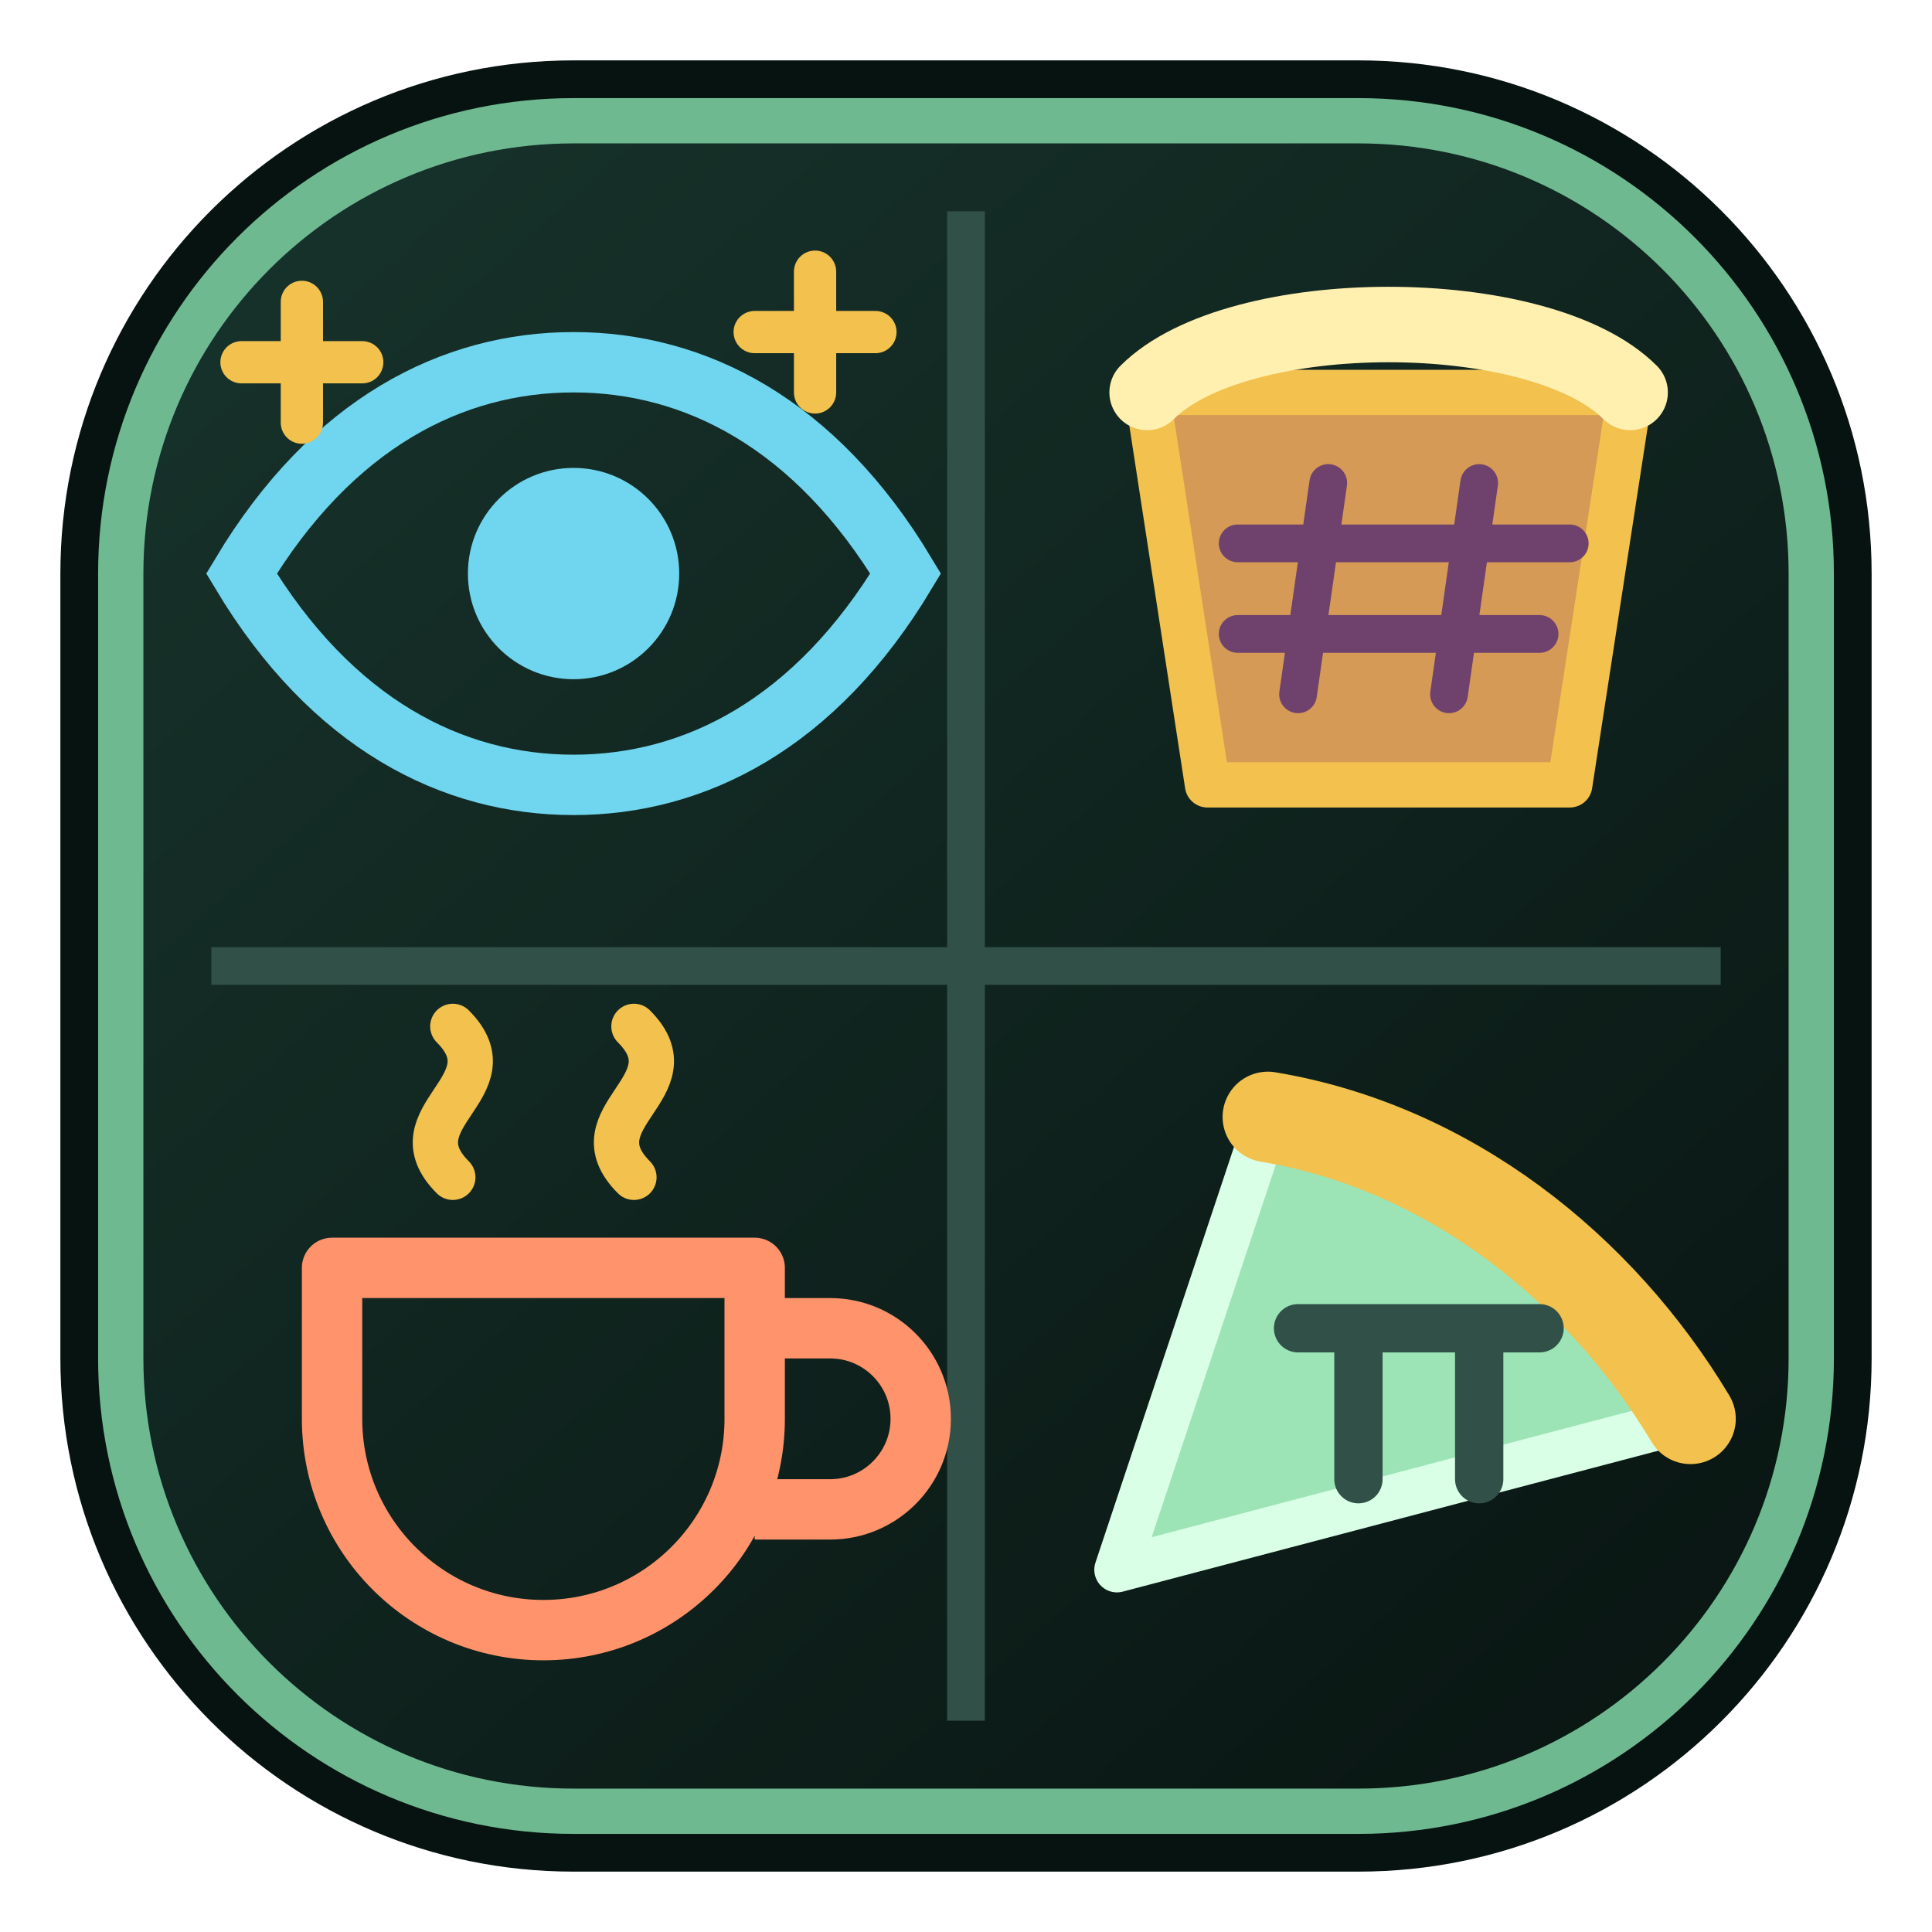
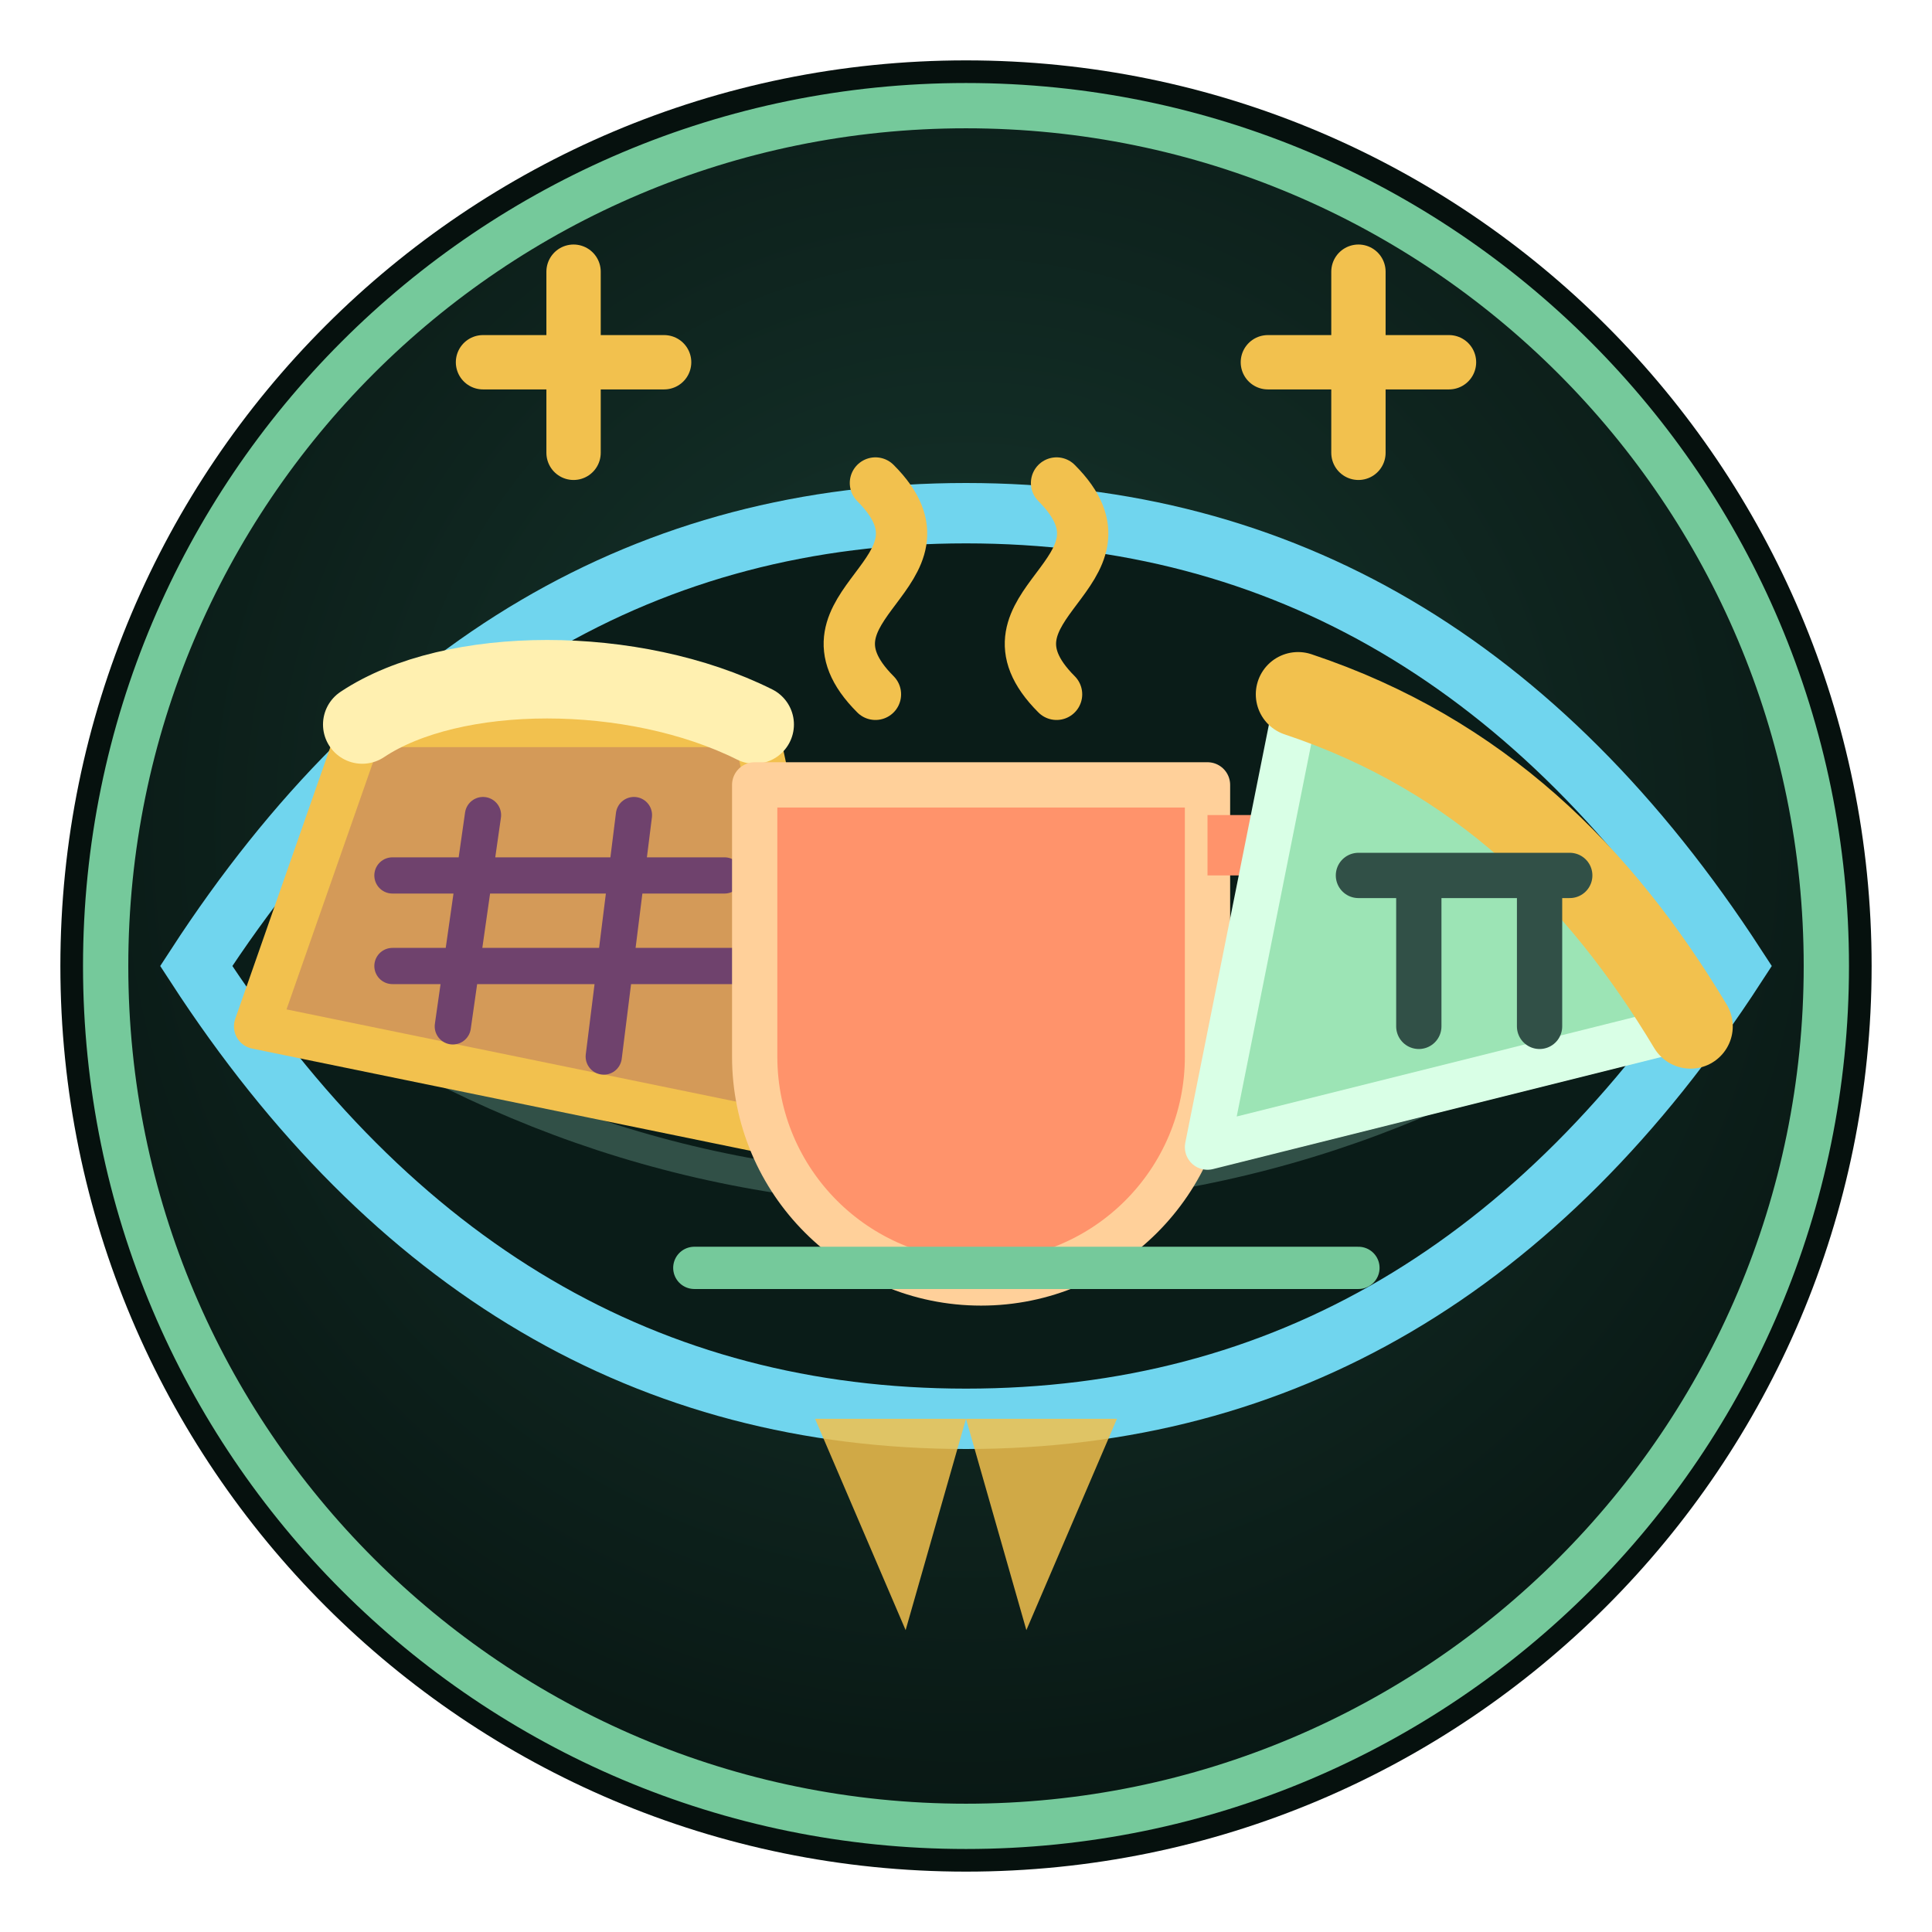
<svg xmlns="http://www.w3.org/2000/svg" viewBox="0 0 64 64" role="img" aria-labelledby="title description">
  <defs>
-     <linearGradient id="panel" x1="8" y1="5" x2="56" y2="59" gradientUnits="userSpaceOnUse">
-       <stop stop-color="#17332b" />
-       <stop offset="1" stop-color="#091512" />
-     </linearGradient>
+     <radialGradient id="space" cx="50%" cy="42%" r="65%">
+       <stop stop-color="#17382f" />
+       <stop offset="1" stop-color="#071310" />
+     </radialGradient>
  </defs>
-   <rect x="2" y="2" width="60" height="60" rx="17" fill="#071310" />
-   <rect x="4" y="4" width="56" height="56" rx="15" fill="url(#panel)" stroke="#6fb991" stroke-width="1.5" />
-   <path d="M32 7v50M7 32h50" stroke="#315047" stroke-width="1.25" />
-   <path d="M8 19c3-5 7-7 11-7s8 2 11 7c-3 5-7 7-11 7s-8-2-11-7Z" fill="none" stroke="#70d5ee" stroke-width="2" />
-   <circle cx="19" cy="19" r="3.5" fill="#70d5ee" />
-   <path d="M10 10v4M8 12h4M27 9v4M25 11h4" stroke="#f2c14e" stroke-width="1.4" stroke-linecap="round" />
-   <path d="M38 13h16l-2 13H40l-2-13Z" fill="#d59a55" stroke="#f2c14e" stroke-width="1.5" stroke-linejoin="round" />
-   <path d="M38 13c3-3 13-3 16 0" fill="none" stroke="#fff0b0" stroke-width="2.5" stroke-linecap="round" />
-   <path d="M44 16l-1 7M49 16l-1 7M41 18h11M41 21h10" fill="none" stroke="#6f426d" stroke-width="1.25" stroke-linecap="round" />
-   <path d="M11 42h14v5a7 7 0 0 1-14 0v-5Zm14 2h2.5a3 3 0 0 1 0 6H25" fill="none" stroke="#ff936b" stroke-width="2" stroke-linejoin="round" />
-   <path d="M15 39c-2-2 2-3 0-5M21 39c-2-2 2-3 0-5" fill="none" stroke="#f2c14e" stroke-width="1.5" stroke-linecap="round" />
-   <path d="M37 52 42 37c6 1 11 5 14 10L37 52Z" fill="#9ce4b5" stroke="#d9ffe6" stroke-width="1.5" stroke-linejoin="round" />
-   <path d="M42 37c6 1 11 5 14 10" fill="none" stroke="#f2c14e" stroke-width="3" stroke-linecap="round" />
-   <path d="M43 44h8M45 44v5M49 44v5" fill="none" stroke="#315047" stroke-width="1.6" stroke-linecap="round" />
+   <circle cx="32" cy="32" r="30" fill="#06110e" />
+   <circle cx="32" cy="32" r="28.5" fill="url(#space)" stroke="#75c99b" stroke-width="1.5" />
+   <path d="M6.5 32c6.5-10 15-15 25.5-15s19 5 25.5 15C51 42 42.5 47 32 47S13 42 6.5 32Z" fill="#0a1c18" stroke="#70d5ee" stroke-width="2" />
+   <path d="M9 32c7 5 14.5 7.5 23 7.5S48 37 55 32" fill="none" stroke="#315047" stroke-width="1" />
+   <path d="M19 9v6M16 12h6M45 9v6M42 12h6" stroke="#f2c14e" stroke-width="1.8" stroke-linecap="round" />
+   <path d="M8.5 34 12 24h13l3 14-19.5-4Z" fill="#d49a58" stroke="#f2c14e" stroke-width="1.5" stroke-linejoin="round" />
+   <path d="M12 24c3-2 9-2 13 0" fill="none" stroke="#fff0b0" stroke-width="2.6" stroke-linecap="round" />
+   <path d="M16 27l-1 7M21 27l-1 8M13 29h11M13 32h12" fill="none" stroke="#6f426d" stroke-width="1.2" stroke-linecap="round" />
+   <path d="M25 26h15v9a7.5 7.5 0 0 1-15 0v-9Z" fill="#ff936b" stroke="#ffd09a" stroke-width="1.5" stroke-linejoin="round" />
+   <path d="M40 28h2a4 4 0 0 1 0 8h-2" fill="none" stroke="#ff936b" stroke-width="2" />
+   <path d="M29 23c-3-3 3-4 0-7M35 23c-3-3 3-4 0-7" fill="none" stroke="#f2c14e" stroke-width="1.7" stroke-linecap="round" />
+   <path d="M23 42h22" stroke="#75c99b" stroke-width="1.4" stroke-linecap="round" />
+   <path d="M40 38 43 23c6 2 10 6 13 11l-16 4Z" fill="#9ce4b5" stroke="#d9ffe6" stroke-width="1.5" stroke-linejoin="round" />
+   <path d="M43 23c6 2 10 6 13 11" fill="none" stroke="#f2c14e" stroke-width="2.8" stroke-linecap="round" />
+   <path d="M45 29h7M47 29v5M51 29v5" fill="none" stroke="#315047" stroke-width="1.5" stroke-linecap="round" />
+   <path d="M27 47 30 54 32 47 34 54 37 47" fill="#f2c14e" opacity="0.85" />
</svg>
